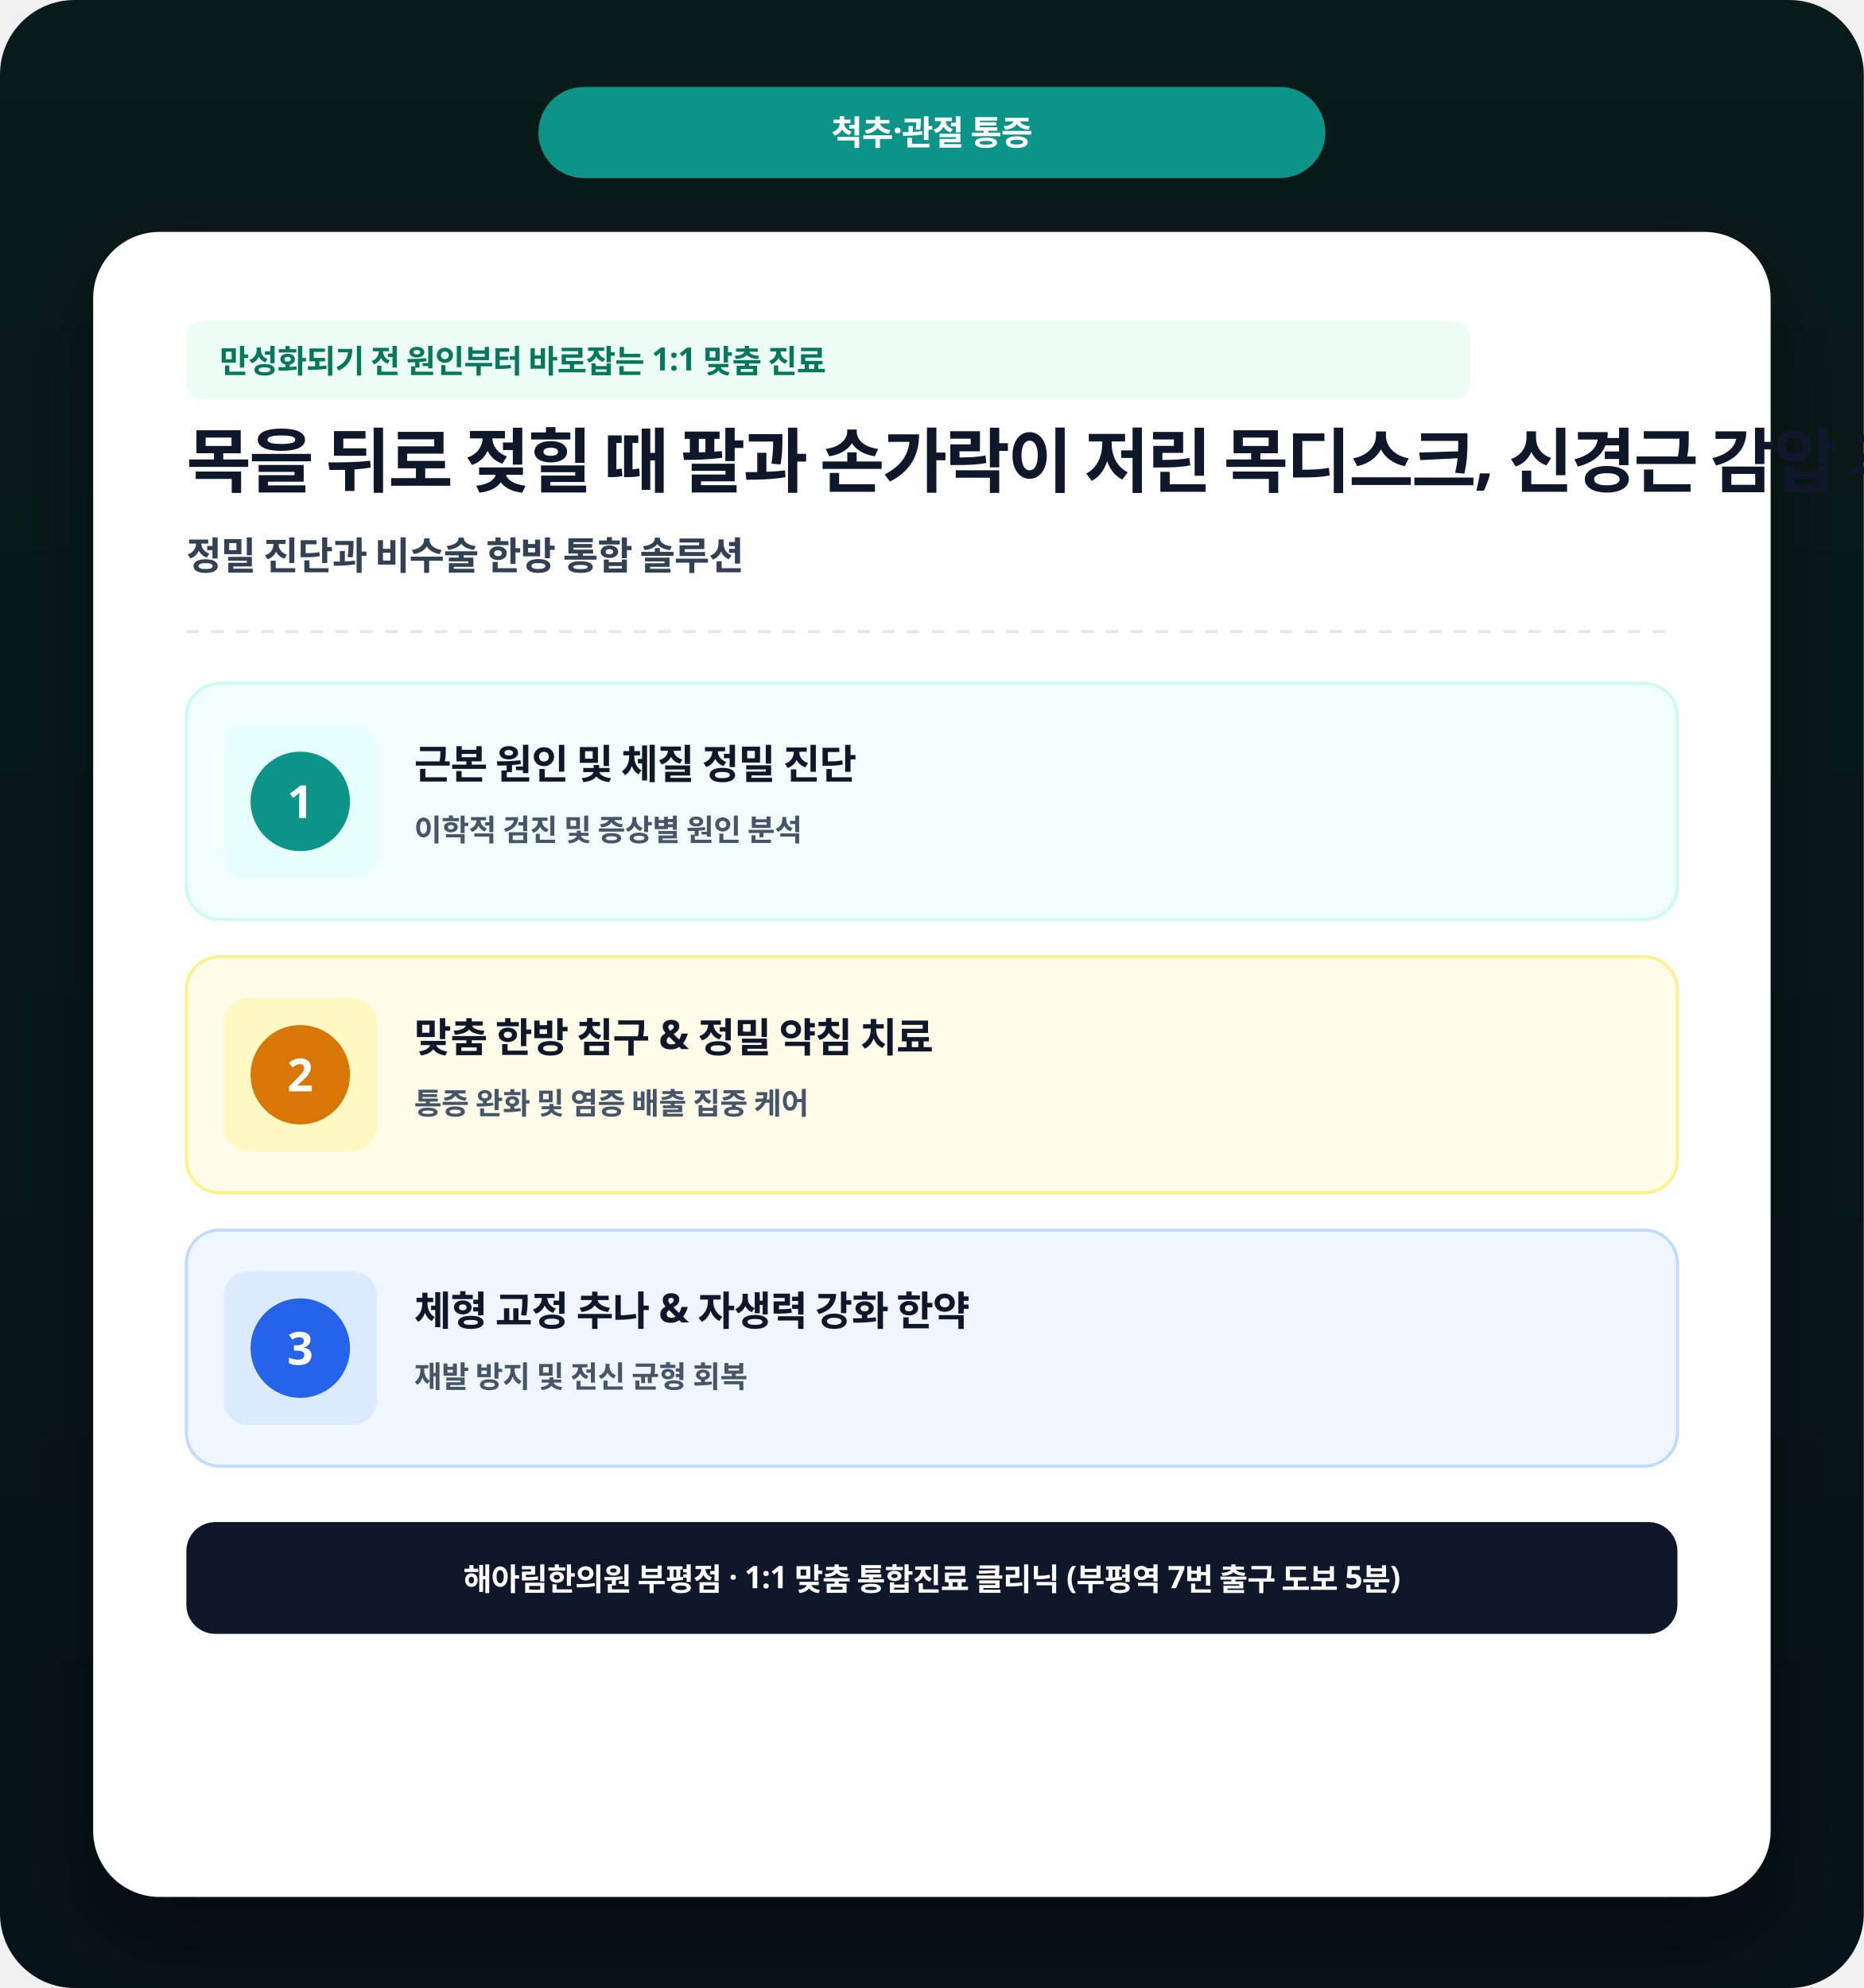
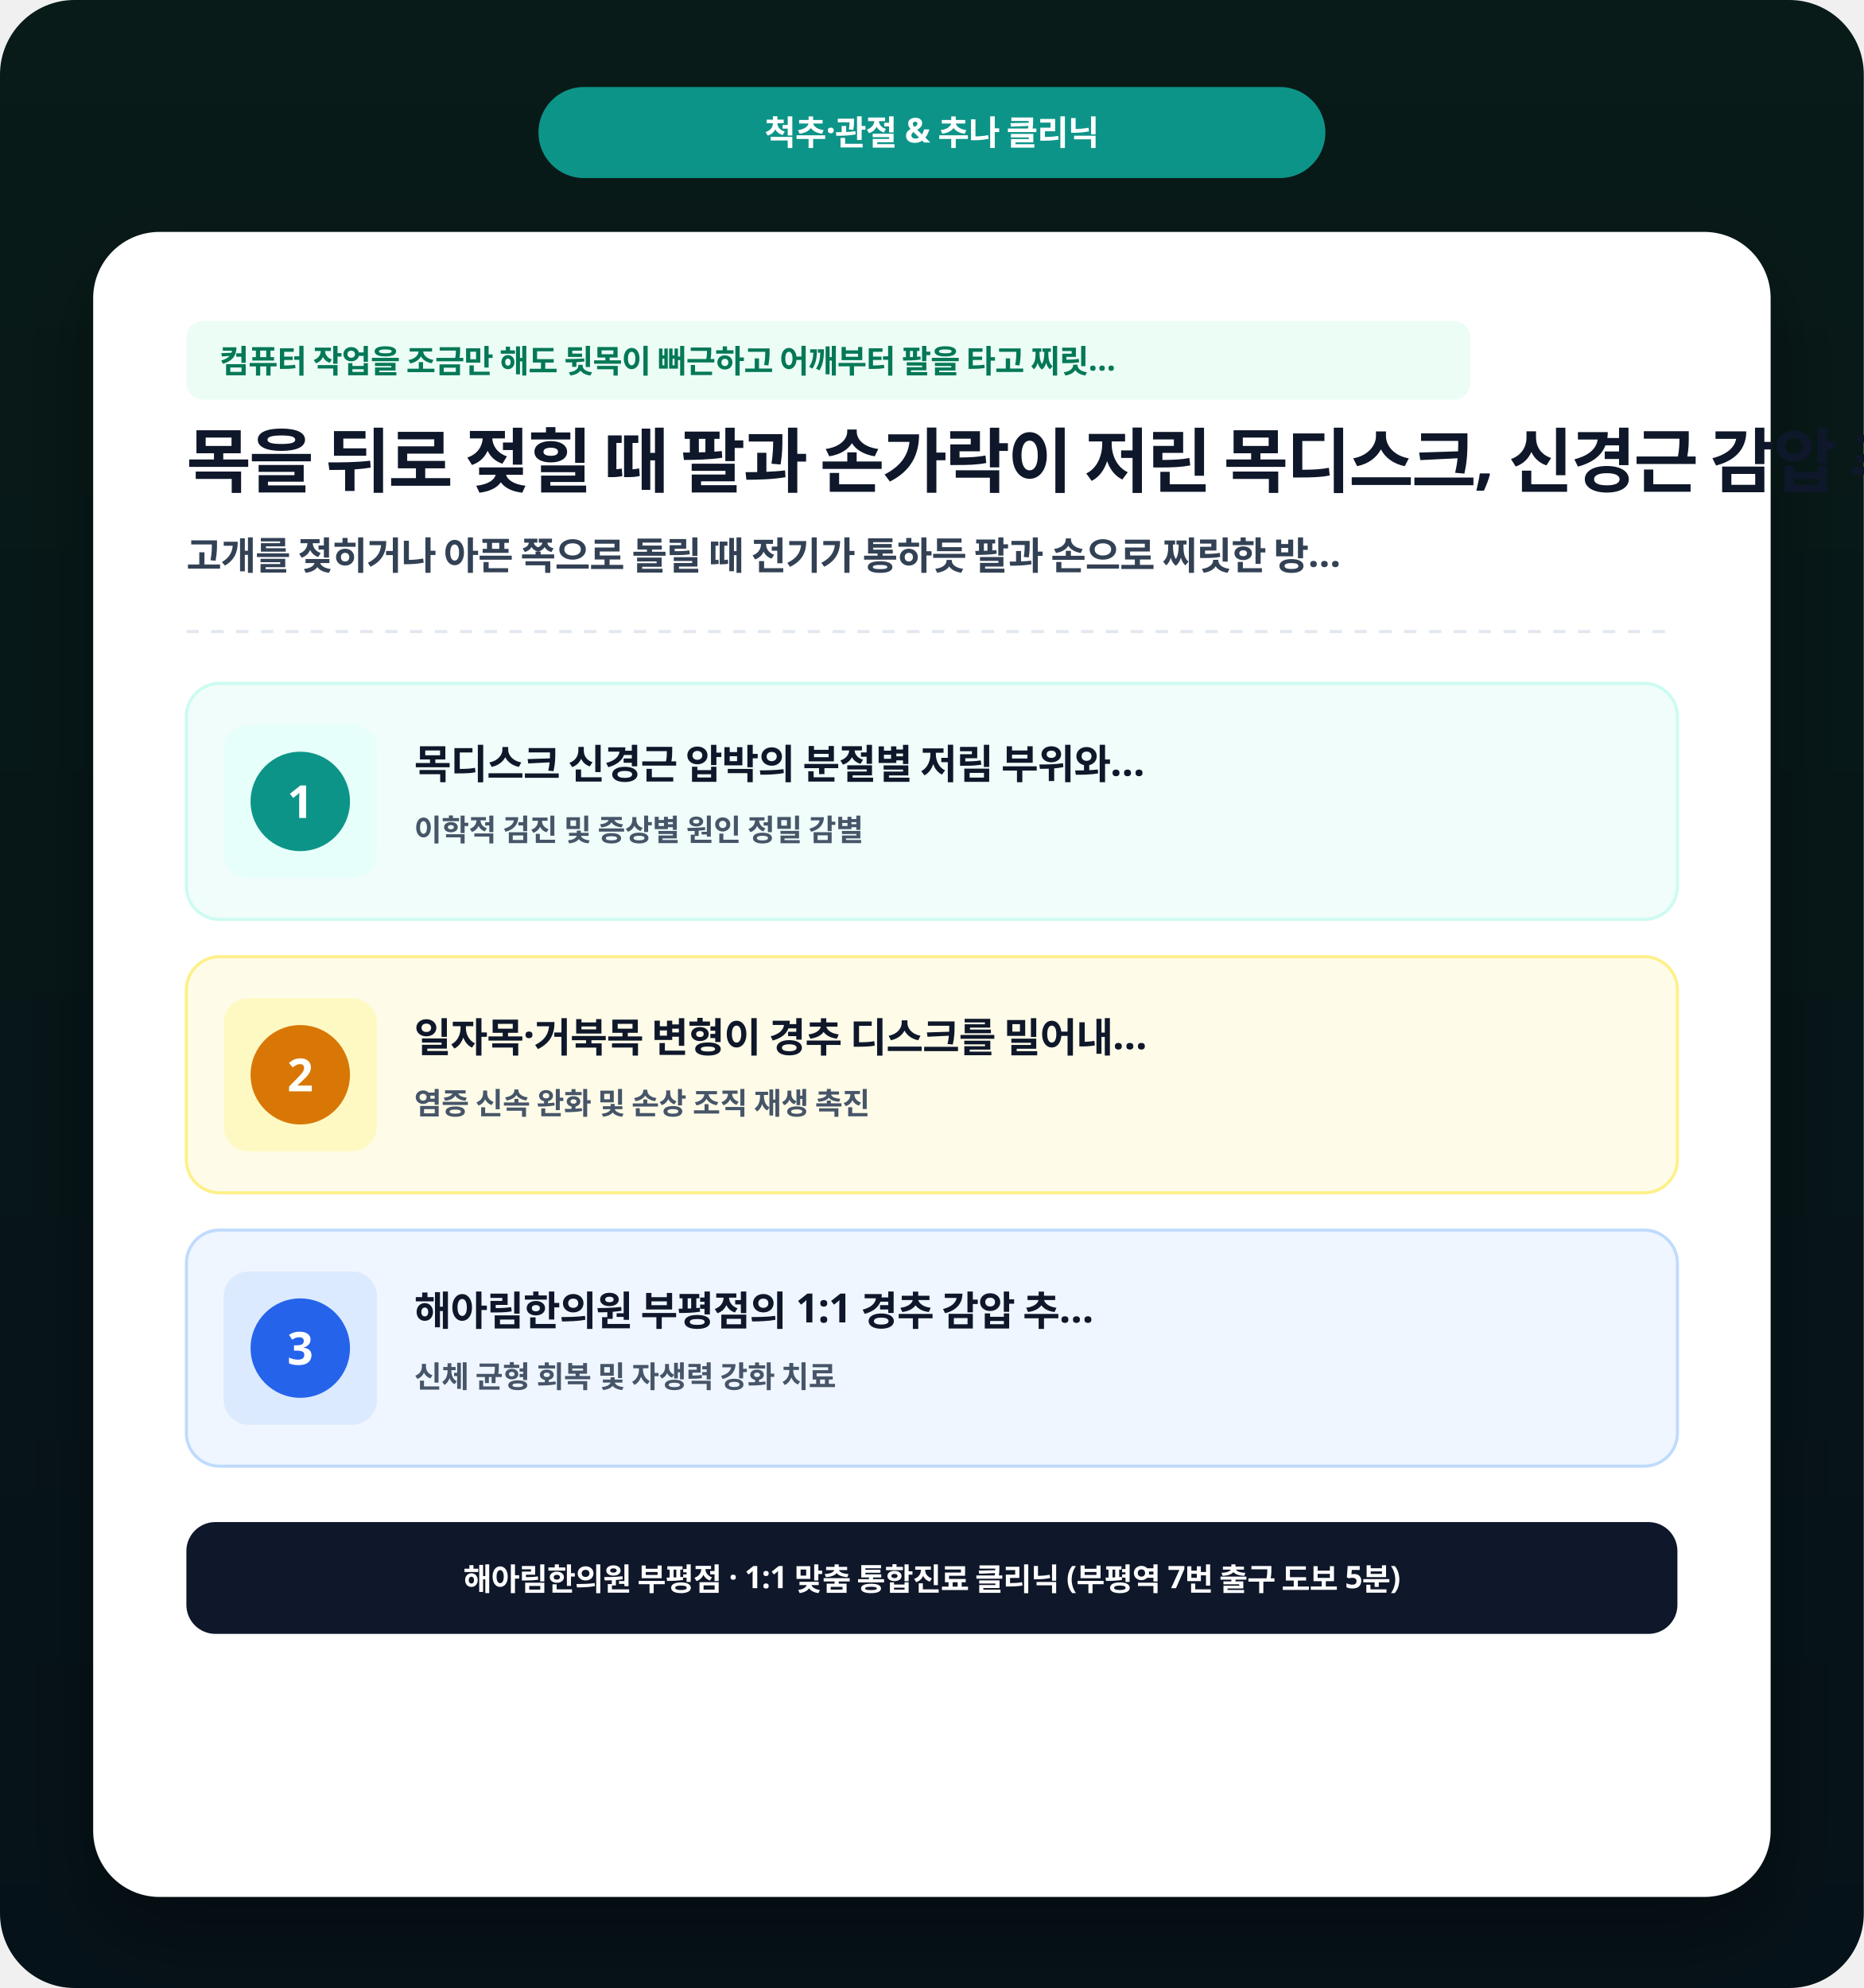
<svg xmlns="http://www.w3.org/2000/svg" width="900" height="960" viewBox="0 0 900 960">
  <defs>
    <linearGradient id="bgGrad" x1="0%" y1="0%" x2="0%" y2="100%">
      <stop offset="0%" stop-color="#081b18" />
      <stop offset="100%" stop-color="#061219" />
    </linearGradient>
    <filter id="cardShadow" x="-10%" y="-10%" width="120%" height="120%">
      <feDropShadow dx="0" dy="16" stdDeviation="20" flood-color="#000000" flood-opacity="0.35" />
    </filter>
  </defs>
  <rect x="0" y="0" width="900" height="960" rx="36" fill="url(#bgGrad)" />
  <g transform="translate(450, 64)">
    <rect x="-190" y="-22" width="380" height="44" rx="22" fill="#0d9488" />
    <text x="0" y="6" font-size="16.5" font-weight="900" fill="#ffffff" text-anchor="middle" font-family="Pretendard, 'Malgun Gothic', sans-serif" letter-spacing="-0.02em">
-       척추·관절 통증
+       척추·관절 &amp; 추나 클리닉
    </text>
  </g>
  <g filter="url(#cardShadow)">
    <rect x="45" y="112" width="810" height="804" rx="32" fill="#ffffff" />
  </g>
  <g transform="translate(90, 155)">
    <rect x="0" y="0" width="620" height="38" rx="8" fill="#ecfdf5" />
    <text x="16" y="25" font-size="15.5" font-weight="900" fill="#047857" font-family="Pretendard, 'Malgun Gothic', sans-serif" letter-spacing="-0.02em">
-       만성화되기 전 원인부터 바로잡는 1:1 맞춤 진료
+       컴퓨터 작업을 조금만 해도 뒷목이 뻐근하고 어깨부터 팔을 타고 찌릿…
    </text>
  </g>
  <g transform="translate(90, 235)">
    <text font-size="34" font-weight="900" fill="#0f172a" font-family="Pretendard, 'Malgun Gothic', sans-serif" letter-spacing="-0.03em">
      목을 뒤로 젖힐 때 팔과 손가락이 저린 목디스크, 신경근 감압 추나와 심부 소염약침
    </text>
  </g>
  <g transform="translate(90, 275)">
    <text font-size="18.5" font-weight="800" fill="#334155" font-family="Pretendard, 'Malgun Gothic', sans-serif" letter-spacing="-0.02em">
-       정밀 진단과 비수술 한방 통합 솔루션
+       고개를 젖히거나 아픈 쪽으로 돌릴 때 전기가 통하듯 팔과 손으로 찌릿한 방…
    </text>
  </g>
  <line x1="90" y1="305" x2="810" y2="305" stroke="#e2e8f0" stroke-width="1.5" stroke-dasharray="6,6" />
  <g transform="translate(90, 330)">
    <rect x="0" y="0" width="720" height="114" rx="16" fill="#f0fdfa" stroke="#ccfbf1" stroke-width="1.5" />
    <rect x="18" y="20" width="74" height="74" rx="12" fill="#e6fffa" />
    <circle cx="55" cy="57" r="24" fill="#0d9488" />
    <text x="55" y="65" font-size="22" font-weight="900" fill="#ffffff" text-anchor="middle" font-family="Pretendard, 'Malgun Gothic', sans-serif">1</text>
    <text x="110" y="46" font-size="19.5" font-weight="900" fill="#0f172a" font-family="Pretendard, 'Malgun Gothic', sans-serif" letter-spacing="-0.02em">
-       근본 원인 및 체질 정밀 진단
+       목디스크 신경근 압박의 분절별 저림 부위와…
    </text>
    <text x="110" y="76" font-size="14.5" font-weight="600" fill="#475569" font-family="Pretendard, 'Malgun Gothic', sans-serif" letter-spacing="-0.01em">
-       이학적 검진 및 증상별 원인 분석
+       이학적 검진 및 증상별 원인 정밀 감별
    </text>
  </g>
  <g transform="translate(90, 462)">
    <rect x="0" y="0" width="720" height="114" rx="16" fill="#fefce8" stroke="#fef08a" stroke-width="1.5" />
    <rect x="18" y="20" width="74" height="74" rx="12" fill="#fef9c3" />
    <circle cx="55" cy="57" r="24" fill="#d97706" />
    <text x="55" y="65" font-size="22" font-weight="900" fill="#ffffff" text-anchor="middle" font-family="Pretendard, 'Malgun Gothic', sans-serif">2</text>
    <text x="110" y="46" font-size="19.5" font-weight="900" fill="#0f172a" font-family="Pretendard, 'Malgun Gothic', sans-serif" letter-spacing="-0.02em">
-       맞춤 한방 침구 &amp; 정밀 약침 치료
+       일자목·거북목 변형이 경추 디스크를 밀어내…
    </text>
    <text x="110" y="76" font-size="14.5" font-weight="600" fill="#475569" font-family="Pretendard, 'Malgun Gothic', sans-serif" letter-spacing="-0.01em">
-       통증 완화 및 염증 배출 집중 케어
+       염증 신속 완화 및 손상 조직 재생 촉진
    </text>
  </g>
  <g transform="translate(90, 594)">
    <rect x="0" y="0" width="720" height="114" rx="16" fill="#eff6ff" stroke="#bfdbfe" stroke-width="1.5" />
    <rect x="18" y="20" width="74" height="74" rx="12" fill="#dbeafe" />
    <circle cx="55" cy="57" r="24" fill="#2563eb" />
    <text x="55" y="65" font-size="22" font-weight="900" fill="#ffffff" text-anchor="middle" font-family="Pretendard, 'Malgun Gothic', sans-serif">3</text>
    <text x="110" y="46" font-size="19.5" font-weight="900" fill="#0f172a" font-family="Pretendard, 'Malgun Gothic', sans-serif" letter-spacing="-0.02em">
-       체형 교정 추나 &amp; 자생력 강화 한약
+       해아림한의원 부평점의 1:1 경추 감압 추…
    </text>
    <text x="110" y="76" font-size="14.5" font-weight="600" fill="#475569" font-family="Pretendard, 'Malgun Gothic', sans-serif" letter-spacing="-0.01em">
-       재발 방지 및 전신 균형 회복
+       신체 균형 회복 및 자생력 강화 치료
    </text>
  </g>
  <g transform="translate(90, 735)">
    <rect x="0" y="0" width="720" height="54" rx="14" fill="#0f172a" />
    <text x="360" y="33" font-size="15" font-weight="800" fill="#ffffff" text-anchor="middle" font-family="Pretendard, 'Malgun Gothic', sans-serif" letter-spacing="-0.02em">
      해아림한의원 부평점 · 1:1 맞춤 통합진료 클리닉 (부평역 7번 출구 도보 5분)
    </text>
  </g>
</svg>
